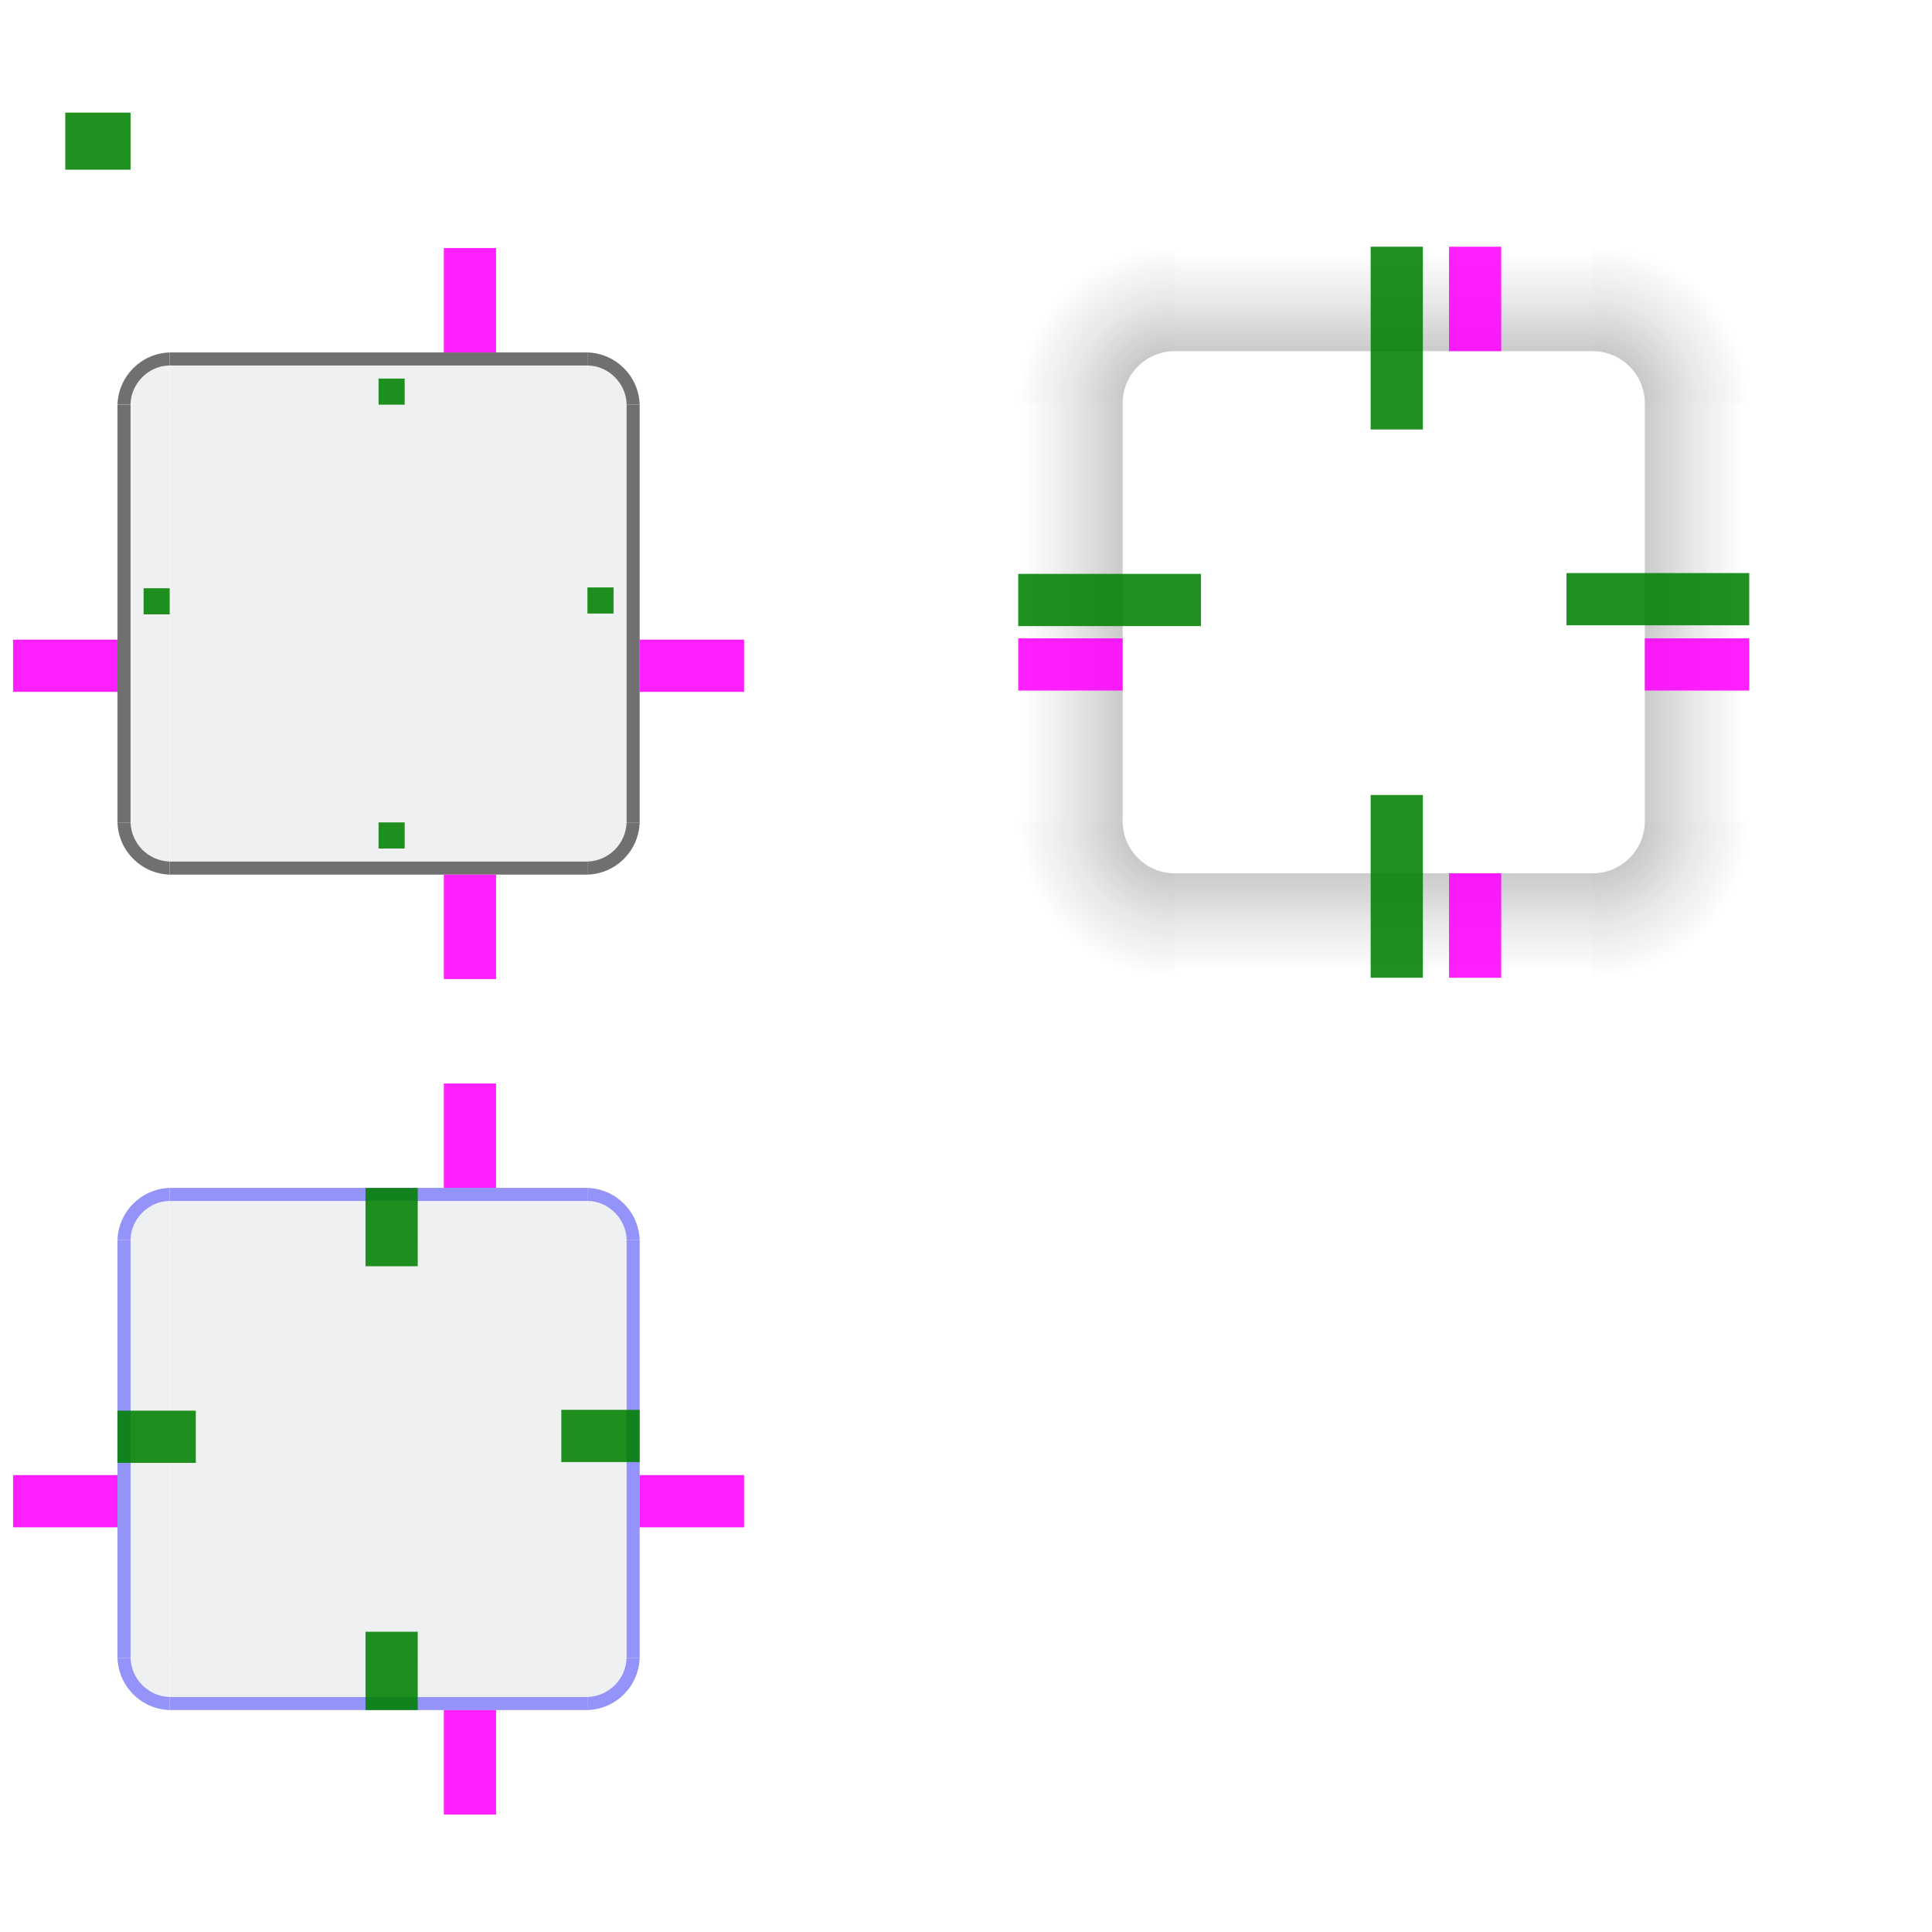
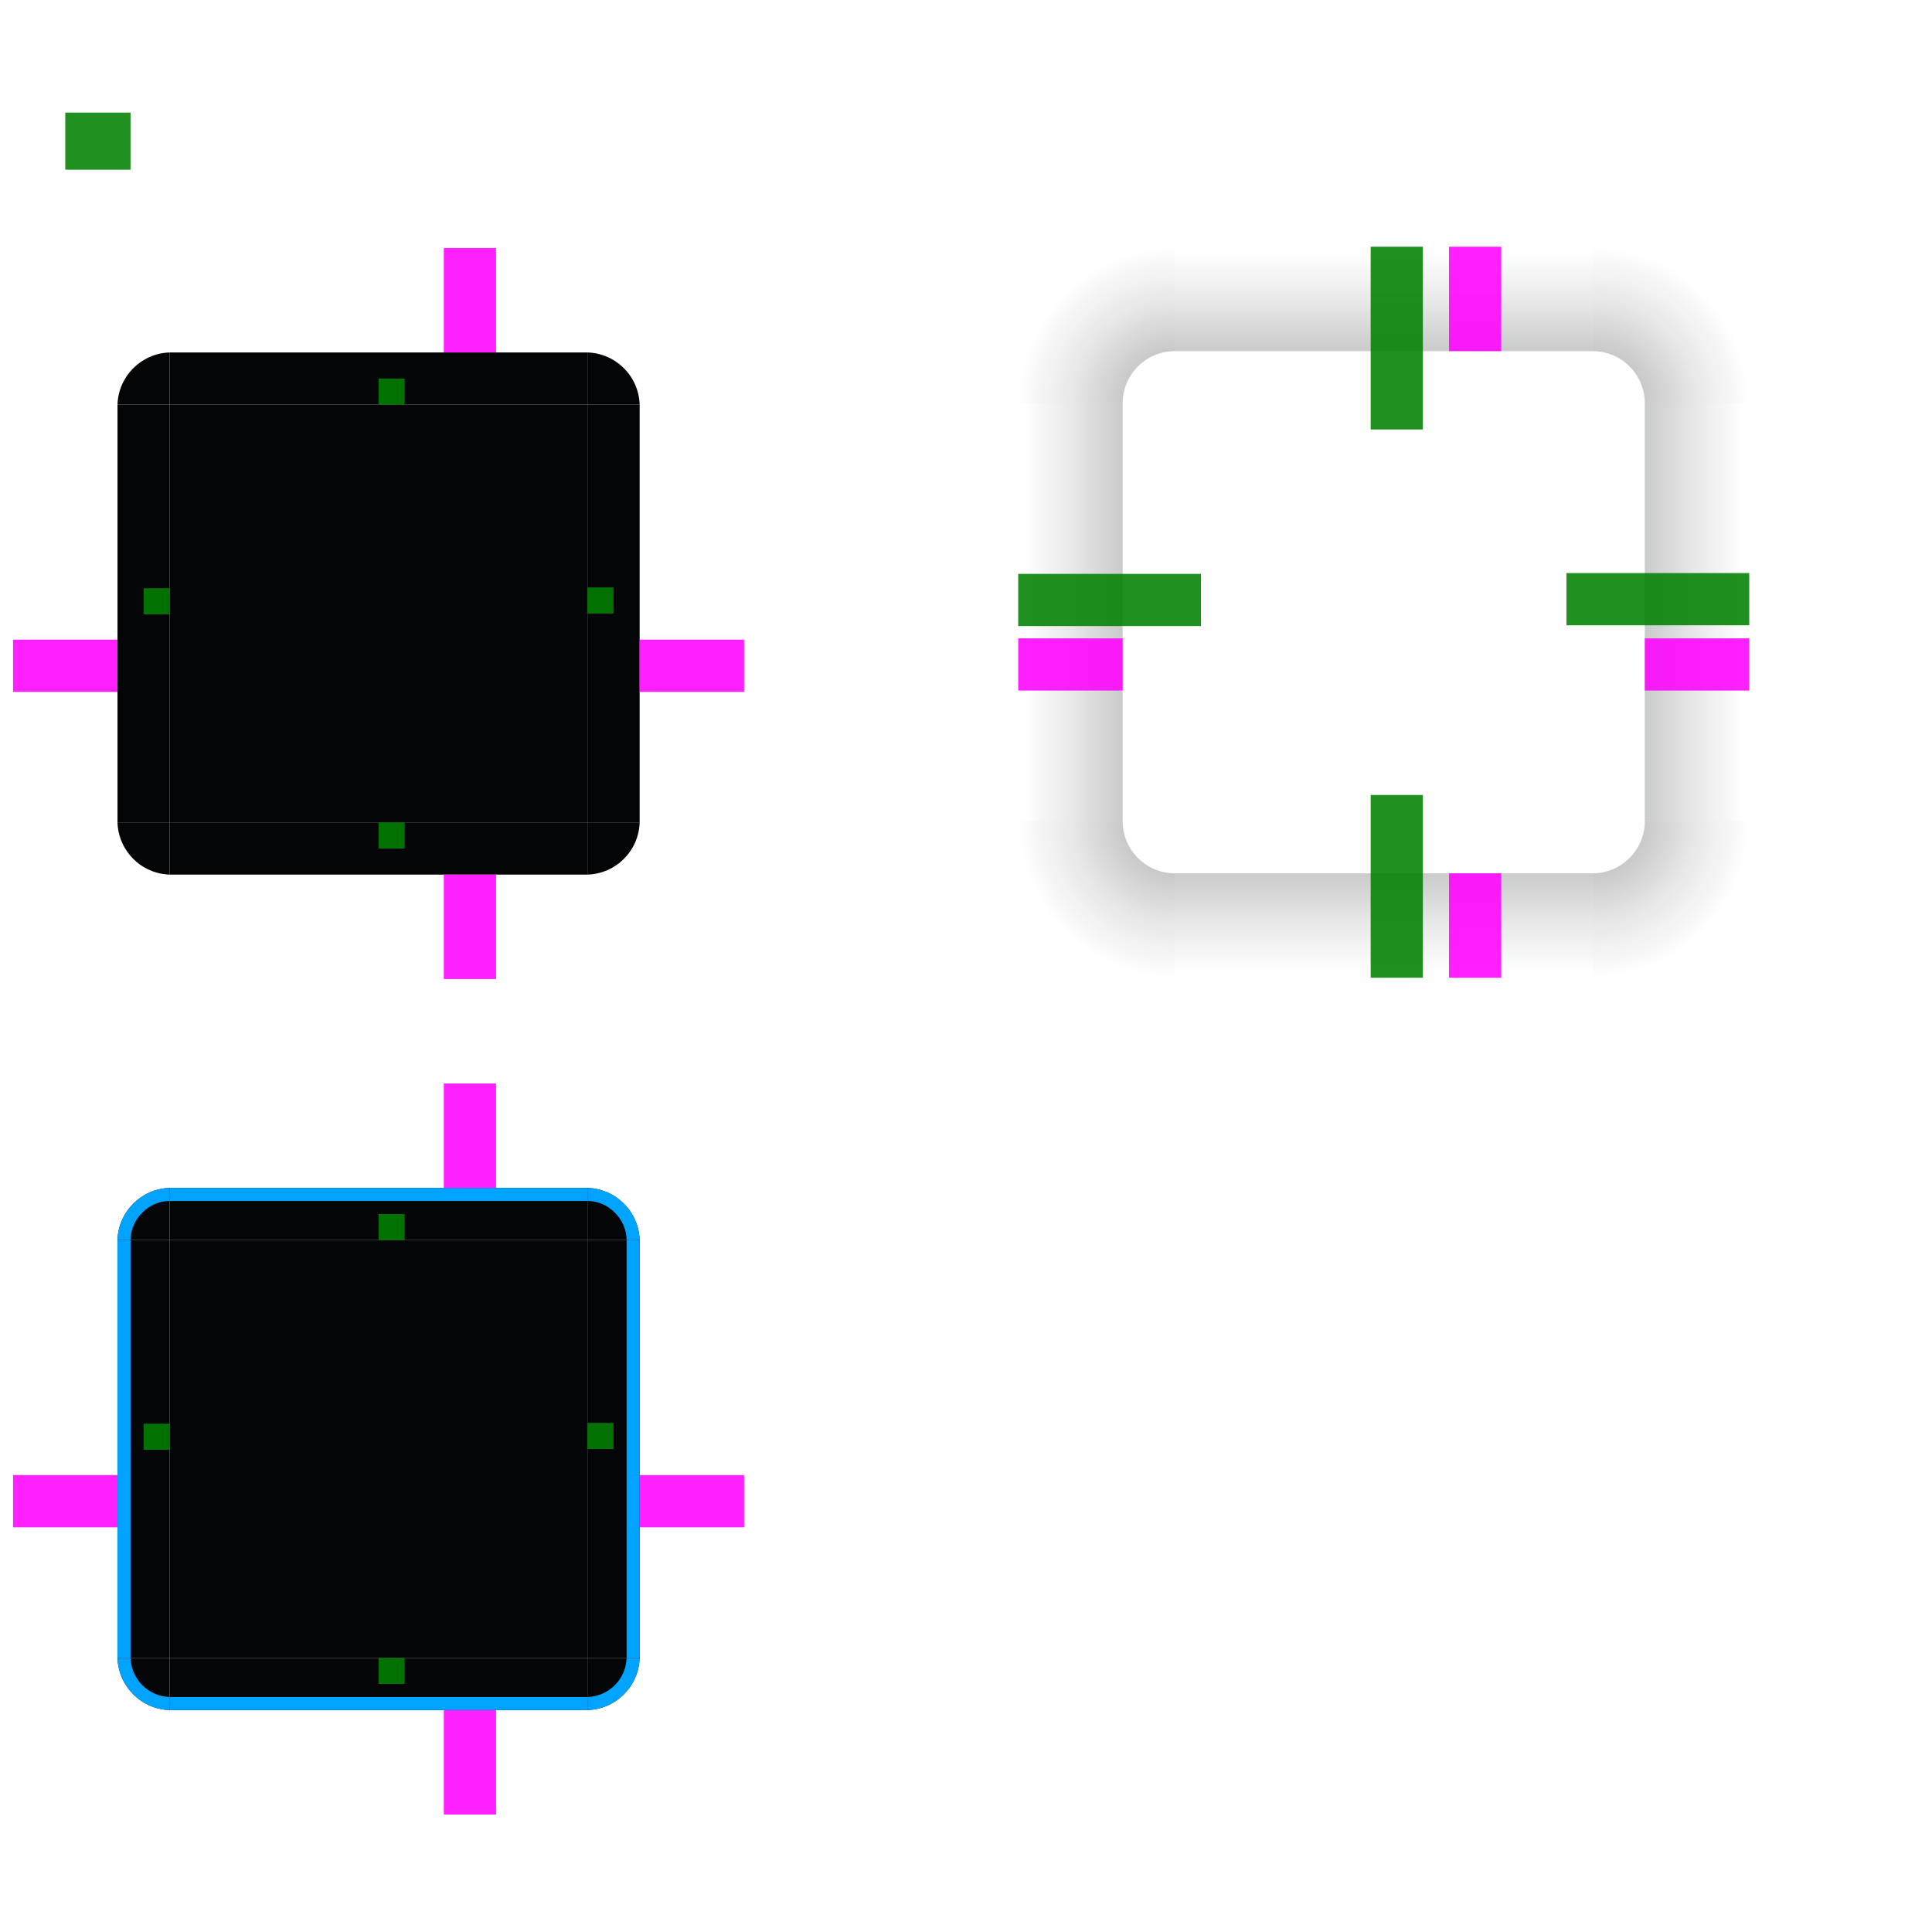
<svg xmlns="http://www.w3.org/2000/svg" xmlns:xlink="http://www.w3.org/1999/xlink" width="148" height="148" id="svg3642" version="1.0">
  <defs id="defs3644">
    <style type="text/css" id="current-color-scheme">
      .ColorScheme-Text {
        color:#7B7C7E;
      }
      .ColorScheme-Background{
        color:#EFF0F1;
      }
      .ColorScheme-Highlight{
        color:#3DAEE6;
      }
      .ColorScheme-ViewText {
        color:#7B7C7E;
      }
      .ColorScheme-ViewBackground{
        color:#FCFCFC;
      }
      .ColorScheme-ViewHover {
        color:#3DAEE6;
      }
      .ColorScheme-ViewFocus{
        color:#1E92FF;
      }
      .ColorScheme-ButtonText {
        color:#7B7C7E;
      }
      .ColorScheme-ButtonBackground{
        color:#EFF0F1;
      }
      .ColorScheme-ButtonHover {
        color:#3DAEE6;
      }
      .ColorScheme-ButtonFocus{
        color:#1E92FF;
      }
</style>
    <linearGradient id="linearGradient3809-7">
      <stop id="stop3811-0" offset="0" style="stop-color:#232629;stop-opacity:0.239;" />
      <stop style="stop-color:#111314;stop-opacity:0.098;" offset="0.5" id="stop3817-7" />
      <stop id="stop3815-7" offset="1" style="stop-color:#000000;stop-opacity:0;" />
    </linearGradient>
    <linearGradient id="linearGradient3809-3">
      <stop id="stop3811-1" offset="0" style="stop-color:#232629;stop-opacity:0.239;" />
      <stop style="stop-color:#111314;stop-opacity:0.098;" offset="0.5" id="stop3817-3" />
      <stop id="stop3815-2" offset="1" style="stop-color:#000000;stop-opacity:0;" />
    </linearGradient>
    <linearGradient id="linearGradient3809-4">
      <stop id="stop3811-5" offset="0" style="stop-color:#232629;stop-opacity:0.239;" />
      <stop style="stop-color:#111314;stop-opacity:0.098;" offset="0.5" id="stop3817-6" />
      <stop id="stop3815-73" offset="1" style="stop-color:#000000;stop-opacity:0;" />
    </linearGradient>
    <linearGradient id="linearGradient3809-8">
      <stop id="stop3811-4" offset="0" style="stop-color:#232629;stop-opacity:0.239;" />
      <stop style="stop-color:#111314;stop-opacity:0.098;" offset="0.5" id="stop3817-2" />
      <stop id="stop3815-20" offset="1" style="stop-color:#000000;stop-opacity:0;" />
    </linearGradient>
    <linearGradient id="linearGradient3828-6">
      <stop id="stop3830-5" offset="0" style="stop-color:#232629;stop-opacity:0.239" />
      <stop style="stop-color:#1a1c1e;stop-opacity:0.239" offset="0.33" id="stop3836-0" />
      <stop style="stop-color:#111314;stop-opacity:0.098" offset="0.66" id="stop3832-2" />
      <stop id="stop3834-3" offset="1" style="stop-color:#000000;stop-opacity:0;" />
    </linearGradient>
    <linearGradient id="linearGradient3828-0">
      <stop id="stop3830-7" offset="0" style="stop-color:#232629;stop-opacity:0.239" />
      <stop style="stop-color:#1a1c1e;stop-opacity:0.239" offset="0.33" id="stop3836-9" />
      <stop style="stop-color:#111314;stop-opacity:0.098" offset="0.66" id="stop3832-0" />
      <stop id="stop3834-0" offset="1" style="stop-color:#000000;stop-opacity:0;" />
    </linearGradient>
    <linearGradient id="linearGradient3828-4">
      <stop id="stop3830-4" offset="0" style="stop-color:#232629;stop-opacity:0.239" />
      <stop style="stop-color:#1a1c1e;stop-opacity:0.239" offset="0.33" id="stop3836-3" />
      <stop style="stop-color:#111314;stop-opacity:0.098" offset="0.66" id="stop3832-8" />
      <stop id="stop3834-9" offset="1" style="stop-color:#000000;stop-opacity:0;" />
    </linearGradient>
    <linearGradient id="linearGradient3828-2">
      <stop id="stop3830-75" offset="0" style="stop-color:#232629;stop-opacity:0.239" />
      <stop style="stop-color:#1a1c1e;stop-opacity:0.239" offset="0.33" id="stop3836-31" />
      <stop style="stop-color:#111314;stop-opacity:0.098" offset="0.66" id="stop3832-9" />
      <stop id="stop3834-7" offset="1" style="stop-color:#000000;stop-opacity:0;" />
    </linearGradient>
    <linearGradient xlink:href="#linearGradient3809-7" id="linearGradient1072" gradientUnits="userSpaceOnUse" gradientTransform="matrix(1.8125,0,0,0.5,-86.62582,10.5003)" x1="65" y1="233" x2="65" y2="225.513" />
    <linearGradient xlink:href="#linearGradient3809-4" id="linearGradient1074" gradientUnits="userSpaceOnUse" gradientTransform="matrix(0.40625,0,0,0.5,-162.3127,-180.4998)" x1="65" y1="233" x2="65" y2="225.513" />
    <linearGradient xlink:href="#linearGradient3809-8" id="linearGradient1076" gradientUnits="userSpaceOnUse" gradientTransform="matrix(1.8125,0,0,0.5,-86.62583,-260.5002)" x1="65" y1="233" x2="65" y2="225.513" />
    <radialGradient xlink:href="#linearGradient3828-4" id="radialGradient1078" gradientUnits="userSpaceOnUse" gradientTransform="matrix(0,2,2,0,-418.0005,-9.999411)" cx="50" cy="238" fx="50" fy="238" r="6" />
    <radialGradient xlink:href="#linearGradient3828-6" id="radialGradient1080" gradientUnits="userSpaceOnUse" gradientTransform="rotate(-90,-27.49973,206.5)" cx="50" cy="238" fx="50" fy="238" r="6" />
    <radialGradient xlink:href="#linearGradient3828-0" id="radialGradient1082" gradientUnits="userSpaceOnUse" gradientTransform="rotate(-90,-27.49996,206.5003)" cx="50" cy="238" fx="50" fy="238" r="6" />
    <linearGradient xlink:href="#linearGradient3809-3" id="linearGradient1084" gradientUnits="userSpaceOnUse" gradientTransform="matrix(0.40625,0,0,0.5,-162.3127,-180.5003)" x1="65" y1="233" x2="65" y2="225.513" />
    <radialGradient xlink:href="#linearGradient3828-2" id="radialGradient1086" gradientUnits="userSpaceOnUse" gradientTransform="matrix(0,2,2,0,-417.9996,-9.999411)" cx="50" cy="238" fx="50" fy="238" r="6" />
  </defs>
  <g id="layer1">
    <rect y="8.625" x="5" height="4.375" width="5" id="hint-stretch-borders" style="opacity:0.875;fill:#008000;fill-opacity:1;stroke:none;stroke-width:0;stroke-miterlimit:4;stroke-dasharray:none;stroke-opacity:1" />
    <text id="text4270" y="-506.747" x="198.334" style="font-style:normal;font-variant:normal;font-weight:bold;font-stretch:normal;line-height:0%;font-family:'Gill Sans';text-align:justify;writing-mode:lr-tb;text-anchor:start;fill:#000000;fill-opacity:1;stroke:none;stroke-width:1px;stroke-linecap:butt;stroke-linejoin:miter;stroke-opacity:1" xml:space="preserve">
      <tspan y="-506.747" x="198.334" id="tspan4272" style="font-size:14px;line-height:1.25"> </tspan>
    </text>
    <g style="opacity:0.979" transform="matrix(-0.75,0,0,0.75,133.5,29.5)" id="g3041" />
-     <g id="top" transform="matrix(0.5517241,0,0,2,10.79357,-227.0006)">
-       <path id="path2667" d="M 4,127 V 129 h 58 v -2 c -0.022,-6.7e-4 -0.041,0 -0.062,0 H 4.062 c -0.022,0 -0.041,-6.7e-4 -0.062,0 z" style="opacity:1;fill:currentColor;stroke-width:1" class="ColorScheme-Background" />
-       <path style="opacity:0.6;fill:#1a1a1a;fill-rule:nonzero;stroke:none" d="M 4,127 V 127.5 h 58 v -0.5 c -0.022,-1.6e-4 -0.041,0 -0.062,0 H 4.062 c -0.022,0 -0.041,-1.6e-4 -0.062,0 z" id="path5283" class="ColorScheme-Text" />
-     </g>
-     <g id="right" transform="matrix(2,0,0,2.461539,-78.99953,-286.5391)">
-       <path id="path2679" d="m 62,129 v 13 h 2 c 6.68e-4,-0.022 0,-0.041 0,-0.062 v -12.875 c 0,-0.022 6.68e-4,-0.041 0,-0.062 z" style="opacity:1;fill:currentColor;stroke-width:1" class="ColorScheme-Background" />
-       <path style="opacity:0.6;fill:#1a1a1a;fill-rule:nonzero;stroke:none" d="m 63.5,129 v 13 h 0.5 c 1.67e-4,-0.022 0,-0.041 0,-0.062 v -12.875 c 0,-0.022 1.67e-4,-0.041 0,-0.062 z" id="path5344" class="ColorScheme-Text" />
-     </g>
-     <g id="bottom" transform="matrix(0.5517241,0,0,2,10.79357,-221.0006)">
-       <path id="path2691" d="M 4,142 V 144 c 0.022,6.7e-4 0.041,0 0.062,0 h 57.875 c 0.022,0 0.041,6.7e-4 0.062,0 v -2 z" style="opacity:1;fill:currentColor;stroke-width:1" class="ColorScheme-Background" />
-       <path style="opacity:0.6;fill:#1a1a1a;fill-rule:nonzero;stroke:none" d="m 4,143.5 v 0.5 c 0.022,1.7e-4 0.041,0 0.062,0 h 57.875 c 0.022,0 0.041,1.7e-4 0.062,0 v -0.5 z" id="path5362" class="ColorScheme-Text" />
-     </g>
-     <g transform="translate(-44.99954,-27.00061)" id="bottomleft">
-       <path id="path2697" d="m 54,90 c 0.067,2.183 1.817,3.933 4,4 v -4 z" style="opacity:1;fill:currentColor" class="ColorScheme-Background" />
-       <path style="opacity:0.6;fill:#1a1a1a;fill-rule:nonzero;stroke:none" d="m 54,97 c 0.067,2.183 1.817,3.933 4,4 v -1 c -1.637,-0.05 -2.95,-1.363 -3,-3 z" transform="translate(0,-6.999998)" id="path3814" class="ColorScheme-Text" />
-     </g>
-     <g transform="matrix(0.744186,0,0,2.463508,-31.6507,-13.34375)" id="center">
-       <g transform="matrix(0.344,0,0,0.8118505,3.584,-783.8838)" id="toolbutton-pressed-center">
-         <path id="path11378" d="m 164,987.723 v 16 h 125 v -16 z" style="opacity:1;fill:currentColor" class="ColorScheme-Background" />
+     <g id="top" transform="matrix(0.5517241,0,0,2,10.79357,-227.0006)" style="fill:#040507;fill-opacity:1">
+       <path id="path2667" d="M 4,127 V 129 h 58 v -2 c -0.022,-6.7e-4 -0.041,0 -0.062,0 H 4.062 c -0.022,0 -0.041,-6.7e-4 -0.062,0 z" style="opacity:1;fill:#040507;stroke-width:1;fill-opacity:1" class="ColorScheme-Background" />
+     </g>
+     <g id="right" transform="matrix(2,0,0,2.461539,-78.99953,-286.5391)" style="fill:#040507;fill-opacity:1">
+       <path id="path2679" d="m 62,129 v 13 h 2 c 6.68e-4,-0.022 0,-0.041 0,-0.062 v -12.875 c 0,-0.022 6.68e-4,-0.041 0,-0.062 z" style="opacity:1;fill:#040507;stroke-width:1;fill-opacity:1" class="ColorScheme-Background" />
+     </g>
+     <g id="bottom" transform="matrix(0.5517241,0,0,2,10.79357,-221.0006)" style="fill:#040507;fill-opacity:1">
+       <path id="path2691" d="M 4,142 V 144 c 0.022,6.7e-4 0.041,0 0.062,0 h 57.875 c 0.022,0 0.041,6.7e-4 0.062,0 v -2 z" style="opacity:1;fill:#040507;stroke-width:1;fill-opacity:1" class="ColorScheme-Background" />
+     </g>
+     <g transform="translate(-44.99954,-27.00061)" id="bottomleft" style="fill:#040507;fill-opacity:1">
+       <path id="path2697" d="m 54,90 c 0.067,2.183 1.817,3.933 4,4 v -4 z" style="opacity:1;fill:#040507;fill-opacity:1" class="ColorScheme-Background" />
+     </g>
+     <g transform="matrix(0.744186,0,0,2.463508,-31.6507,-13.34375)" id="center" style="fill:#040507;fill-opacity:1">
+       <g transform="matrix(0.344,0,0,0.8118505,3.584,-783.8838)" id="toolbutton-pressed-center" style="fill:#040507;fill-opacity:1">
+         <path id="path11378" d="m 164,987.723 v 16 h 125 v -16 z" style="opacity:1;fill:#040507;fill-opacity:1" class="ColorScheme-Background" />
      </g>
    </g>
-     <g transform="matrix(-2,0,0,2,53.00045,-227.0006)" id="topright">
-       <path style="opacity:1;fill:currentColor" d="m 4,127 c -1.091,0.034 -1.966,0.909 -2,2 h 2 z" id="path5336" class="ColorScheme-Background" />
-       <path style="opacity:0.6;fill:#1a1a1a;fill-rule:nonzero;stroke:none" d="m -12,12 c -2.183,0.067 -3.933,1.817 -4,4 h 1 c 0,-1.562 1.344,-3 3,-3 z" transform="matrix(0.5,0,0,0.5,10,121)" id="path5338" class="ColorScheme-Text" />
+     <g transform="matrix(-2,0,0,2,53.00045,-227.0006)" id="topright" style="fill:#040507;fill-opacity:1">
+       <path style="opacity:1;fill:#040507;fill-opacity:1" d="m 4,127 c -1.091,0.034 -1.966,0.909 -2,2 h 2 z" id="path5336" class="ColorScheme-Background" />
    </g>
    <rect y="29" x="29" height="2" width="2" id="hint-top-margin" style="opacity:0.875;fill:#008000;fill-opacity:1;stroke:none;stroke-width:0.267" />
    <rect style="opacity:0.875;fill:#008000;fill-opacity:1;stroke:none;stroke-width:0.267" id="hint-bottom-margin" width="2" height="2" x="29" y="63" />
    <rect y="45" x="45" height="2" width="2" id="hint-right-margin" style="opacity:0.875;fill:#008000;fill-opacity:1;stroke:none;stroke-width:0.267" />
-     <g id="topleft" transform="matrix(2,0,0,2,5.000465,-227.0006)">
-       <path id="path4234" d="m 4,127 c -1.091,0.034 -1.966,0.909 -2,2 h 2 z" style="opacity:1;fill:currentColor" class="ColorScheme-Background" />
-       <path id="path4236" transform="matrix(0.5,0,0,0.5,10,121)" d="m -12,12 c -2.183,0.067 -3.933,1.817 -4,4 h 1 c 0,-1.562 1.344,-3 3,-3 z" style="opacity:0.6;fill:#1a1a1a;fill-rule:nonzero;stroke:none" class="ColorScheme-Text" />
-     </g>
-     <g transform="matrix(-2,0,0,2.461539,137.0006,-286.5391)" id="left">
-       <path style="opacity:1;fill:currentColor;stroke-width:1" d="m 62,129 v 13 H 64 c 6.68e-4,-0.022 0,-0.041 0,-0.062 v -12.875 c 0,-0.022 6.68e-4,-0.041 0,-0.062 z" id="path4246" class="ColorScheme-Background" />
-       <path id="path4248" d="m 63.5,129 v 13 h 0.5 c 1.67e-4,-0.022 0,-0.041 0,-0.062 v -12.875 c 0,-0.022 1.67e-4,-0.041 0,-0.062 z" style="opacity:0.6;fill:#1a1a1a;fill-rule:nonzero;stroke:none" class="ColorScheme-Text" />
-     </g>
-     <g transform="matrix(-1,0,0,1,103.0005,-27.00061)" id="bottomright">
-       <path style="opacity:1;fill:currentColor" d="m 54,90 c 0.067,2.183 1.817,3.933 4,4 v -4 z" id="path4279" class="ColorScheme-Background" />
-       <path style="opacity:0.6;fill:#1a1a1a;fill-rule:nonzero;stroke:none" d="m 93,97 c -0.05,1.637 -1.363,2.95 -3,3 v 1 c 2.183,-0.067 3.933,-1.817 4,-4 z" transform="matrix(-1,0,0,1,148,-6.999998)" id="path3046" class="ColorScheme-Text" />
+     <g id="topleft" transform="matrix(2,0,0,2,5.000465,-227.0006)" style="fill:#040507;fill-opacity:1">
+       <path id="path4234" d="m 4,127 c -1.091,0.034 -1.966,0.909 -2,2 h 2 z" style="opacity:1;fill:#040507;fill-opacity:1" class="ColorScheme-Background" />
+     </g>
+     <g transform="matrix(-2,0,0,2.461539,137.0006,-286.5391)" id="left" style="fill:#040507;fill-opacity:1">
+       <path style="opacity:1;fill:#040507;stroke-width:1;fill-opacity:1" d="m 62,129 v 13 H 64 c 6.68e-4,-0.022 0,-0.041 0,-0.062 v -12.875 c 0,-0.022 6.68e-4,-0.041 0,-0.062 z" id="path4246" class="ColorScheme-Background" />
+     </g>
+     <g transform="matrix(-1,0,0,1,103.0005,-27.00061)" id="bottomright" style="fill:#040507;fill-opacity:1">
+       <path style="opacity:1;fill:#040507;fill-opacity:1" d="m 54,90 c 0.067,2.183 1.817,3.933 4,4 v -4 z" id="path4279" class="ColorScheme-Background" />
    </g>
    <rect style="opacity:0.875;fill:#008000;fill-opacity:1;stroke:none;stroke-width:0.267" id="hint-left-margin" width="2" height="2" x="11" y="45.062" />
    <rect style="opacity:0.875;fill:#ff00ff;fill-opacity:1;stroke:none;stroke-width:0.756" id="hint-right-inset" width="8" height="4" x="49" y="49" />
    <rect y="49" x="1" height="4" width="8" id="hint-left-inset" style="opacity:0.875;fill:#ff00ff;fill-opacity:1;stroke:none;stroke-width:0.756" />
    <rect style="opacity:0.875;fill:#ff00ff;fill-opacity:1;stroke:none;stroke-width:0.756" id="hint-top-inset" width="4" height="8" x="34" y="19" />
    <rect y="67" x="34" height="8" width="4" id="hint-bottom-inset" style="opacity:0.875;fill:#ff00ff;fill-opacity:1;stroke:none;stroke-width:0.756" />
    <g id="shadow-top" transform="matrix(0.5517241,0,0,2,87.79357,-227.1006)">
      <path id="path983" d="M 4,127 V 129 h 58 v -2 c -0.022,-6.7e-4 -0.041,0 -0.062,0 H 4.062 c -0.022,0 -0.041,-6.7e-4 -0.062,0 z" style="opacity:1;fill:none;stroke-width:1" class="ColorScheme-Background" />
      <rect y="123" x="3.999" height="4" width="58" id="rect987" style="fill:url(#linearGradient1072);fill-opacity:1;stroke:none" />
    </g>
    <g id="shadow-right" transform="matrix(2,0,0,2.461539,-1.999535,-286.6391)">
      <path id="path991" d="m 62,129 v 13 h 2 c 6.68e-4,-0.022 0,-0.041 0,-0.062 v -12.875 c 0,-0.022 6.68e-4,-0.041 0,-0.062 z" style="opacity:1;fill:none;stroke-width:1" class="ColorScheme-Background" />
      <rect transform="matrix(0,-1,-1,0,0,0)" y="-68" x="-142" height="4" width="13" id="rect995" style="fill:url(#linearGradient1074);fill-opacity:1;stroke:none" />
    </g>
    <g id="shadow-bottom" transform="matrix(0.5517241,0,0,2,87.79357,-221.1006)">
      <path id="path999" d="M 4,142 V 144 c 0.022,6.7e-4 0.041,0 0.062,0 h 57.875 c 0.022,0 0.041,6.7e-4 0.062,0 v -2 z" style="opacity:1;fill:none;stroke-width:1" class="ColorScheme-Background" />
      <rect transform="scale(1,-1)" style="fill:url(#linearGradient1076);fill-opacity:1;stroke:none" id="rect1005" width="58" height="4" x="3.999" y="-148" />
    </g>
    <g transform="translate(32.00046,-27.10061)" id="shadow-bottomleft">
      <path id="path1010" d="m 54,90 c 0.067,2.183 1.817,3.933 4,4 v -4 z" style="opacity:1;fill:none" class="ColorScheme-Background" />
      <path id="path1014" d="M 46,102.001 V 90.001 h 8 c 0,2.209 1.791,4 4,4 v 8 z" style="fill:url(#radialGradient1078);fill-opacity:1;stroke:none" />
    </g>
    <g transform="matrix(0.744186,0,0,2.463508,45.3493,-13.44375)" id="shadow-center">
      <g transform="matrix(0.344,0,0,0.8118505,3.584,-783.8838)" id="g1020">
        <path id="path1018" d="m 164,987.723 v 16 h 125 v -16 z" style="opacity:1;fill:none" class="ColorScheme-Background" />
      </g>
    </g>
    <g transform="matrix(-2,0,0,2,130.0005,-227.1006)" id="shadow-topright">
      <path style="opacity:1;fill:none" d="m 4,127 c -1.091,0.034 -1.966,0.909 -2,2 h 2 z" id="path1024" class="ColorScheme-Background" />
      <path id="path1028" d="m -2,123 v 6 h 4 c 0,-1.105 0.895,-2 2,-2 v -4 z" style="fill:url(#radialGradient1080);fill-opacity:1;stroke:none" />
    </g>
    <rect y="18.9" x="105" height="14" width="4" id="shadow-hint-top-margin" style="opacity:0.875;fill:#008000;fill-opacity:1;stroke:none" />
    <rect style="opacity:0.875;fill:#008000;fill-opacity:1;stroke:none" id="shadow-hint-bottom-margin" width="4" height="14" x="105" y="60.9" />
    <rect y="43.9" x="120" height="4" width="14" id="shadow-hint-right-margin" style="opacity:0.875;fill:#008000;fill-opacity:1;stroke:none" />
    <g id="shadow-topleft" transform="matrix(2,0,0,2,82.00047,-227.1006)">
      <path id="path1038" d="m 4,127 c -1.091,0.034 -1.966,0.909 -2,2 h 2 z" style="opacity:1;fill:none" class="ColorScheme-Background" />
      <path style="fill:url(#radialGradient1082);fill-opacity:1;stroke:none" d="m -2,123 v 6 h 4 c 0,-1.105 0.895,-2 2,-2 v -4 z" id="path1042" />
    </g>
    <g transform="matrix(-2,0,0,2.461539,214.0006,-286.6391)" id="shadow-left">
      <path style="opacity:1;fill:none;stroke-width:1" d="m 62,129 v 13 H 64 c 6.68e-4,-0.022 0,-0.041 0,-0.062 v -12.875 c 0,-0.022 6.68e-4,-0.041 0,-0.062 z" id="path1046" class="ColorScheme-Background" />
      <rect transform="matrix(0,-1,-1,0,0,0)" style="fill:url(#linearGradient1084);fill-opacity:1;stroke:none" id="rect1050" width="13" height="4" x="-142" y="-68" />
    </g>
    <g transform="matrix(-1,0,0,1,180.0005,-27.10061)" id="shadow-bottomright">
      <path style="opacity:1;fill:none" d="m 54,90 c 0.067,2.183 1.817,3.933 4,4 v -4 z" id="path1054" class="ColorScheme-Background" />
      <path style="fill:url(#radialGradient1086);fill-opacity:1;stroke:none" d="M 46,102.001 V 90.001 h 8 c 0,2.209 1.791,4 4,4 v 8 z" id="path1058" />
    </g>
    <rect style="opacity:0.875;fill:#008000;fill-opacity:1;stroke:none" id="shadow-hint-left-margin" width="14" height="4" x="78" y="43.962" />
    <rect y="48.9" x="126" height="4" width="8" id="shadow-hint-right-inset" style="opacity:0.875;fill:#ff00ff;fill-opacity:1;stroke:none;stroke-width:0.756" />
    <rect style="opacity:0.875;fill:#ff00ff;fill-opacity:1;stroke:none;stroke-width:0.756" id="shadow-hint-left-inset" width="8" height="4" x="78" y="48.9" />
    <rect y="18.9" x="111" height="8" width="4" id="shadow-hint-top-inset" style="opacity:0.875;fill:#ff00ff;fill-opacity:1;stroke:none;stroke-width:0.756" />
    <rect style="opacity:0.875;fill:#ff00ff;fill-opacity:1;stroke:none;stroke-width:0.756" id="shadow-hint-bottom-inset" width="4" height="8" x="111" y="66.9" />
    <g transform="matrix(0.5517241,0,0,2,10.79357,-163.0006)" id="focus-top">
-       <path class="ColorScheme-Background" style="fill:currentColor;stroke-width:1" d="M 4,127 V 129 h 58 v -2 c -0.022,-6.7e-4 -0.041,0 -0.062,0 H 4.062 c -0.022,0 -0.041,-6.7e-4 -0.062,0 z" id="path948" />
-       <path class="ColorScheme-Highlight" id="path950" d="M 4,127 V 127.5 h 58 v -0.5 c -0.022,-1.6e-4 -0.041,0 -0.062,0 H 4.062 c -0.022,0 -0.041,-1.6e-4 -0.062,0 z" style="fill:#5555ff;fill-rule:nonzero;stroke:none;fill-opacity:1;opacity:0.6" />
+       <path class="ColorScheme-Background" style="fill:#040507;stroke-width:1;fill-opacity:1" d="M 4,127 V 129 h 58 v -2 c -0.022,-6.7e-4 -0.041,0 -0.062,0 H 4.062 c -0.022,0 -0.041,-6.7e-4 -0.062,0 z" id="path948" />
+       <path class="ColorScheme-Highlight" id="path950" d="M 4,127 V 127.5 h 58 v -0.5 c -0.022,-1.6e-4 -0.041,0 -0.062,0 H 4.062 c -0.022,0 -0.041,-1.6e-4 -0.062,0 z" style="fill:#00a3ff;fill-rule:nonzero;stroke:none;fill-opacity:1;opacity:1" />
    </g>
    <g transform="matrix(2,0,0,2.461539,-78.99953,-222.5391)" id="focus-right">
-       <path class="ColorScheme-Background" style="fill:currentColor;stroke-width:1" d="m 62,129 v 13 h 2 c 6.68e-4,-0.022 0,-0.041 0,-0.062 v -12.875 c 0,-0.022 6.68e-4,-0.041 0,-0.062 z" id="path956" />
-       <path class="ColorScheme-Highlight" id="path958" d="m 63.5,129 v 13 h 0.5 c 1.67e-4,-0.022 0,-0.041 0,-0.062 v -12.875 c 0,-0.022 1.67e-4,-0.041 0,-0.062 z" style="fill:#5555ff;fill-rule:nonzero;stroke:none;fill-opacity:1;opacity:0.6" />
+       <path class="ColorScheme-Background" style="fill:#040507;stroke-width:1;fill-opacity:1" d="m 62,129 v 13 h 2 c 6.68e-4,-0.022 0,-0.041 0,-0.062 v -12.875 c 0,-0.022 6.68e-4,-0.041 0,-0.062 z" id="path956" />
+       <path class="ColorScheme-Highlight" id="path958" d="m 63.5,129 v 13 h 0.5 c 1.67e-4,-0.022 0,-0.041 0,-0.062 v -12.875 c 0,-0.022 1.67e-4,-0.041 0,-0.062 z" style="fill:#00a3ff;fill-rule:nonzero;stroke:none;fill-opacity:1;opacity:1" />
    </g>
    <g transform="matrix(0.5517241,0,0,2,10.79357,-157.0006)" id="focus-bottom">
-       <path class="ColorScheme-Background" style="fill:currentColor;stroke-width:1" d="M 4,142 V 144 c 0.022,6.7e-4 0.041,0 0.062,0 h 57.875 c 0.022,0 0.041,6.7e-4 0.062,0 v -2 z" id="path964" />
-       <path class="ColorScheme-Highlight" id="path966" d="m 4,143.5 v 0.5 c 0.022,1.7e-4 0.041,0 0.062,0 h 57.875 c 0.022,0 0.041,1.7e-4 0.062,0 v -0.5 z" style="fill:#5555ff;fill-rule:nonzero;stroke:none;fill-opacity:1;opacity:0.6" />
+       <path class="ColorScheme-Background" style="fill:#040507;stroke-width:1;fill-opacity:1" d="M 4,142 V 144 c 0.022,6.7e-4 0.041,0 0.062,0 h 57.875 c 0.022,0 0.041,6.7e-4 0.062,0 v -2 z" id="path964" />
+       <path class="ColorScheme-Highlight" id="path966" d="m 4,143.5 v 0.5 c 0.022,1.7e-4 0.041,0 0.062,0 h 57.875 c 0.022,0 0.041,1.7e-4 0.062,0 v -0.5 z" style="fill:#00a3ff;fill-rule:nonzero;stroke:none;fill-opacity:1;opacity:1" />
    </g>
    <g id="focus-bottomleft" transform="translate(-44.99954,36.99939)">
-       <path class="ColorScheme-Background" style="fill:currentColor" d="m 54,90 c 0.067,2.183 1.817,3.933 4,4 v -4 z" id="path972" />
-       <path class="ColorScheme-Highlight" id="path974" transform="translate(0,-6.999998)" d="m 54,97 c 0.067,2.183 1.817,3.933 4,4 v -1 c -1.637,-0.05 -2.95,-1.363 -3,-3 z" style="fill:#5555ff;fill-rule:nonzero;stroke:none;fill-opacity:1;opacity:0.6" />
-     </g>
-     <g id="focus-center" transform="matrix(0.744186,0,0,2.463508,-31.6507,50.65625)">
-       <g id="g982" transform="matrix(0.344,0,0,0.8118505,3.584,-783.8838)">
-         <path class="ColorScheme-Background" style="fill:currentColor" d="m 164,987.723 v 16 h 125 v -16 z" id="path980" />
+       <path class="ColorScheme-Background" style="fill:#040507;fill-opacity:1" d="m 54,90 c 0.067,2.183 1.817,3.933 4,4 v -4 z" id="path972" />
+       <path class="ColorScheme-Highlight" id="path974" transform="translate(0,-6.999998)" d="m 54,97 c 0.067,2.183 1.817,3.933 4,4 v -1 c -1.637,-0.05 -2.95,-1.363 -3,-3 z" style="fill:#00a3ff;fill-rule:nonzero;stroke:none;fill-opacity:1;opacity:1" />
+     </g>
+     <g id="focus-center" transform="matrix(0.744186,0,0,2.463508,-31.6507,50.65625)" style="fill:#040507;fill-opacity:1">
+       <g id="g982" transform="matrix(0.344,0,0,0.8118505,3.584,-783.8838)" style="fill:#040507;fill-opacity:1">
+         <path class="ColorScheme-Background" style="fill:#040507;fill-opacity:1" d="m 164,987.723 v 16 h 125 v -16 z" id="path980" />
      </g>
    </g>
    <g id="focus-topright" transform="matrix(-2,0,0,2,53.00045,-163.0006)">
-       <path class="ColorScheme-Background" id="path986" d="m 4,127 c -1.091,0.034 -1.966,0.909 -2,2 h 2 z" style="fill:currentColor" />
-       <path class="ColorScheme-Highlight" id="path988" transform="matrix(0.5,0,0,0.5,10,121)" d="m -12,12 c -2.183,0.067 -3.933,1.817 -4,4 h 1 c 0,-1.562 1.344,-3 3,-3 z" style="fill:#5555ff;fill-rule:nonzero;stroke:none;fill-opacity:1;opacity:0.6" />
-     </g>
-     <rect style="opacity:0.875;fill:#008000;fill-opacity:1;stroke:none;stroke-width:0.655" id="focus-hint-top-margin" width="4" height="6" x="28" y="91" />
-     <rect y="125" x="28" height="6" width="4" id="focus-hint-bottom-margin" style="opacity:0.875;fill:#008000;fill-opacity:1;stroke:none;stroke-width:0.655" />
-     <rect style="opacity:0.875;fill:#008000;fill-opacity:1;stroke:none;stroke-width:0.655" id="focus-hint-right-margin" width="6" height="4" x="43" y="108" />
+       <path class="ColorScheme-Background" id="path986" d="m 4,127 c -1.091,0.034 -1.966,0.909 -2,2 h 2 z" style="fill:#040507;fill-opacity:1" />
+       <path class="ColorScheme-Highlight" id="path988" transform="matrix(0.5,0,0,0.5,10,121)" d="m -12,12 c -2.183,0.067 -3.933,1.817 -4,4 h 1 c 0,-1.562 1.344,-3 3,-3 z" style="fill:#00a3ff;fill-rule:nonzero;stroke:none;fill-opacity:1;opacity:1" />
+     </g>
+     <rect style="opacity:0.875;fill:#008000;fill-opacity:1;stroke:none;stroke-width:0.655" id="focus-hint-top-margin" width="2" height="2" x="29" y="93" />
+     <rect y="127" x="29" height="2" width="2" id="focus-hint-bottom-margin" style="opacity:0.875;fill:#008000;fill-opacity:1;stroke:none;stroke-width:0.655" />
+     <rect style="opacity:0.875;fill:#008000;fill-opacity:1;stroke:none;stroke-width:0.655" id="focus-hint-right-margin" width="2" height="2" x="45" y="109" />
    <g transform="matrix(2,0,0,2,5.000465,-163.0006)" id="focus-topleft">
-       <path class="ColorScheme-Background" style="fill:currentColor" d="m 4,127 c -1.091,0.034 -1.966,0.909 -2,2 h 2 z" id="path1000" />
-       <path class="ColorScheme-Highlight" style="fill:#5555ff;fill-rule:nonzero;stroke:none;fill-opacity:1;opacity:0.6" d="m -12,12 c -2.183,0.067 -3.933,1.817 -4,4 h 1 c 0,-1.562 1.344,-3 3,-3 z" transform="matrix(0.5,0,0,0.5,10,121)" id="path1002" />
+       <path class="ColorScheme-Background" style="fill:#040507;fill-opacity:1" d="m 4,127 c -1.091,0.034 -1.966,0.909 -2,2 h 2 z" id="path1000" />
+       <path class="ColorScheme-Highlight" style="fill:#00a3ff;fill-rule:nonzero;stroke:none;fill-opacity:1;opacity:1" d="m -12,12 c -2.183,0.067 -3.933,1.817 -4,4 h 1 c 0,-1.562 1.344,-3 3,-3 z" transform="matrix(0.5,0,0,0.5,10,121)" id="path1002" />
    </g>
    <g id="focus-left" transform="matrix(-2,0,0,2.461539,137.0006,-222.5391)">
-       <path class="ColorScheme-Background" id="path1008" d="m 62,129 v 13 H 64 c 6.68e-4,-0.022 0,-0.041 0,-0.062 v -12.875 c 0,-0.022 6.68e-4,-0.041 0,-0.062 z" style="fill:currentColor;stroke-width:1" />
-       <path class="ColorScheme-Highlight" style="fill:#5555ff;fill-rule:nonzero;stroke:none;fill-opacity:1;opacity:0.6" d="m 63.5,129 v 13 h 0.5 c 1.67e-4,-0.022 0,-0.041 0,-0.062 v -12.875 c 0,-0.022 1.67e-4,-0.041 0,-0.062 z" id="path1011" />
+       <path class="ColorScheme-Background" id="path1008" d="m 62,129 v 13 H 64 c 6.68e-4,-0.022 0,-0.041 0,-0.062 v -12.875 c 0,-0.022 6.68e-4,-0.041 0,-0.062 z" style="fill:#040507;stroke-width:1;fill-opacity:1" />
+       <path class="ColorScheme-Highlight" style="fill:#00a3ff;fill-rule:nonzero;stroke:none;fill-opacity:1;opacity:1" d="m 63.5,129 v 13 h 0.5 c 1.67e-4,-0.022 0,-0.041 0,-0.062 v -12.875 c 0,-0.022 1.67e-4,-0.041 0,-0.062 z" id="path1011" />
    </g>
    <g id="focus-bottomright" transform="matrix(-1,0,0,1,103.0005,36.99939)">
-       <path class="ColorScheme-Background" id="path1017" d="m 54,90 c 0.067,2.183 1.817,3.933 4,4 v -4 z" style="fill:currentColor" />
-       <path class="ColorScheme-Highlight" id="path1019" transform="matrix(-1,0,0,1,148,-6.999998)" d="m 93,97 c -0.05,1.637 -1.363,2.95 -3,3 v 1 c 2.183,-0.067 3.933,-1.817 4,-4 z" style="fill:#5555ff;fill-rule:nonzero;stroke:none;fill-opacity:1;opacity:0.6" />
-     </g>
-     <rect y="108.062" x="9" height="4" width="6" id="focus-hint-left-margin" style="opacity:0.875;fill:#008000;fill-opacity:1;stroke:none;stroke-width:0.655" />
+       <path class="ColorScheme-Background" id="path1017" d="m 54,90 c 0.067,2.183 1.817,3.933 4,4 v -4 z" style="fill:#040507;fill-opacity:1" />
+       <path class="ColorScheme-Highlight" id="path1019" transform="matrix(-1,0,0,1,148,-6.999998)" d="m 93,97 c -0.05,1.637 -1.363,2.95 -3,3 v 1 c 2.183,-0.067 3.933,-1.817 4,-4 z" style="fill:#00a3ff;fill-rule:nonzero;stroke:none;fill-opacity:1;opacity:1" />
+     </g>
+     <rect y="109.062" x="11" height="2" width="2" id="focus-hint-left-margin" style="opacity:0.875;fill:#008000;fill-opacity:1;stroke:none;stroke-width:0.655" />
    <rect y="113" x="49" height="4" width="8" id="focus-hint-right-inset" style="opacity:0.875;fill:#ff00ff;fill-opacity:1;stroke:none;stroke-width:0.756" />
    <rect style="opacity:0.875;fill:#ff00ff;fill-opacity:1;stroke:none;stroke-width:0.756" id="focus-hint-left-inset" width="8" height="4" x="1" y="113" />
    <rect y="83" x="34" height="8" width="4" id="focus-hint-top-inset" style="opacity:0.875;fill:#ff00ff;fill-opacity:1;stroke:none;stroke-width:0.756" />
    <rect style="opacity:0.875;fill:#ff00ff;fill-opacity:1;stroke:none;stroke-width:0.756" id="focus-hint-bottom-inset" width="4" height="8" x="34" y="131" />
  </g>
</svg>
